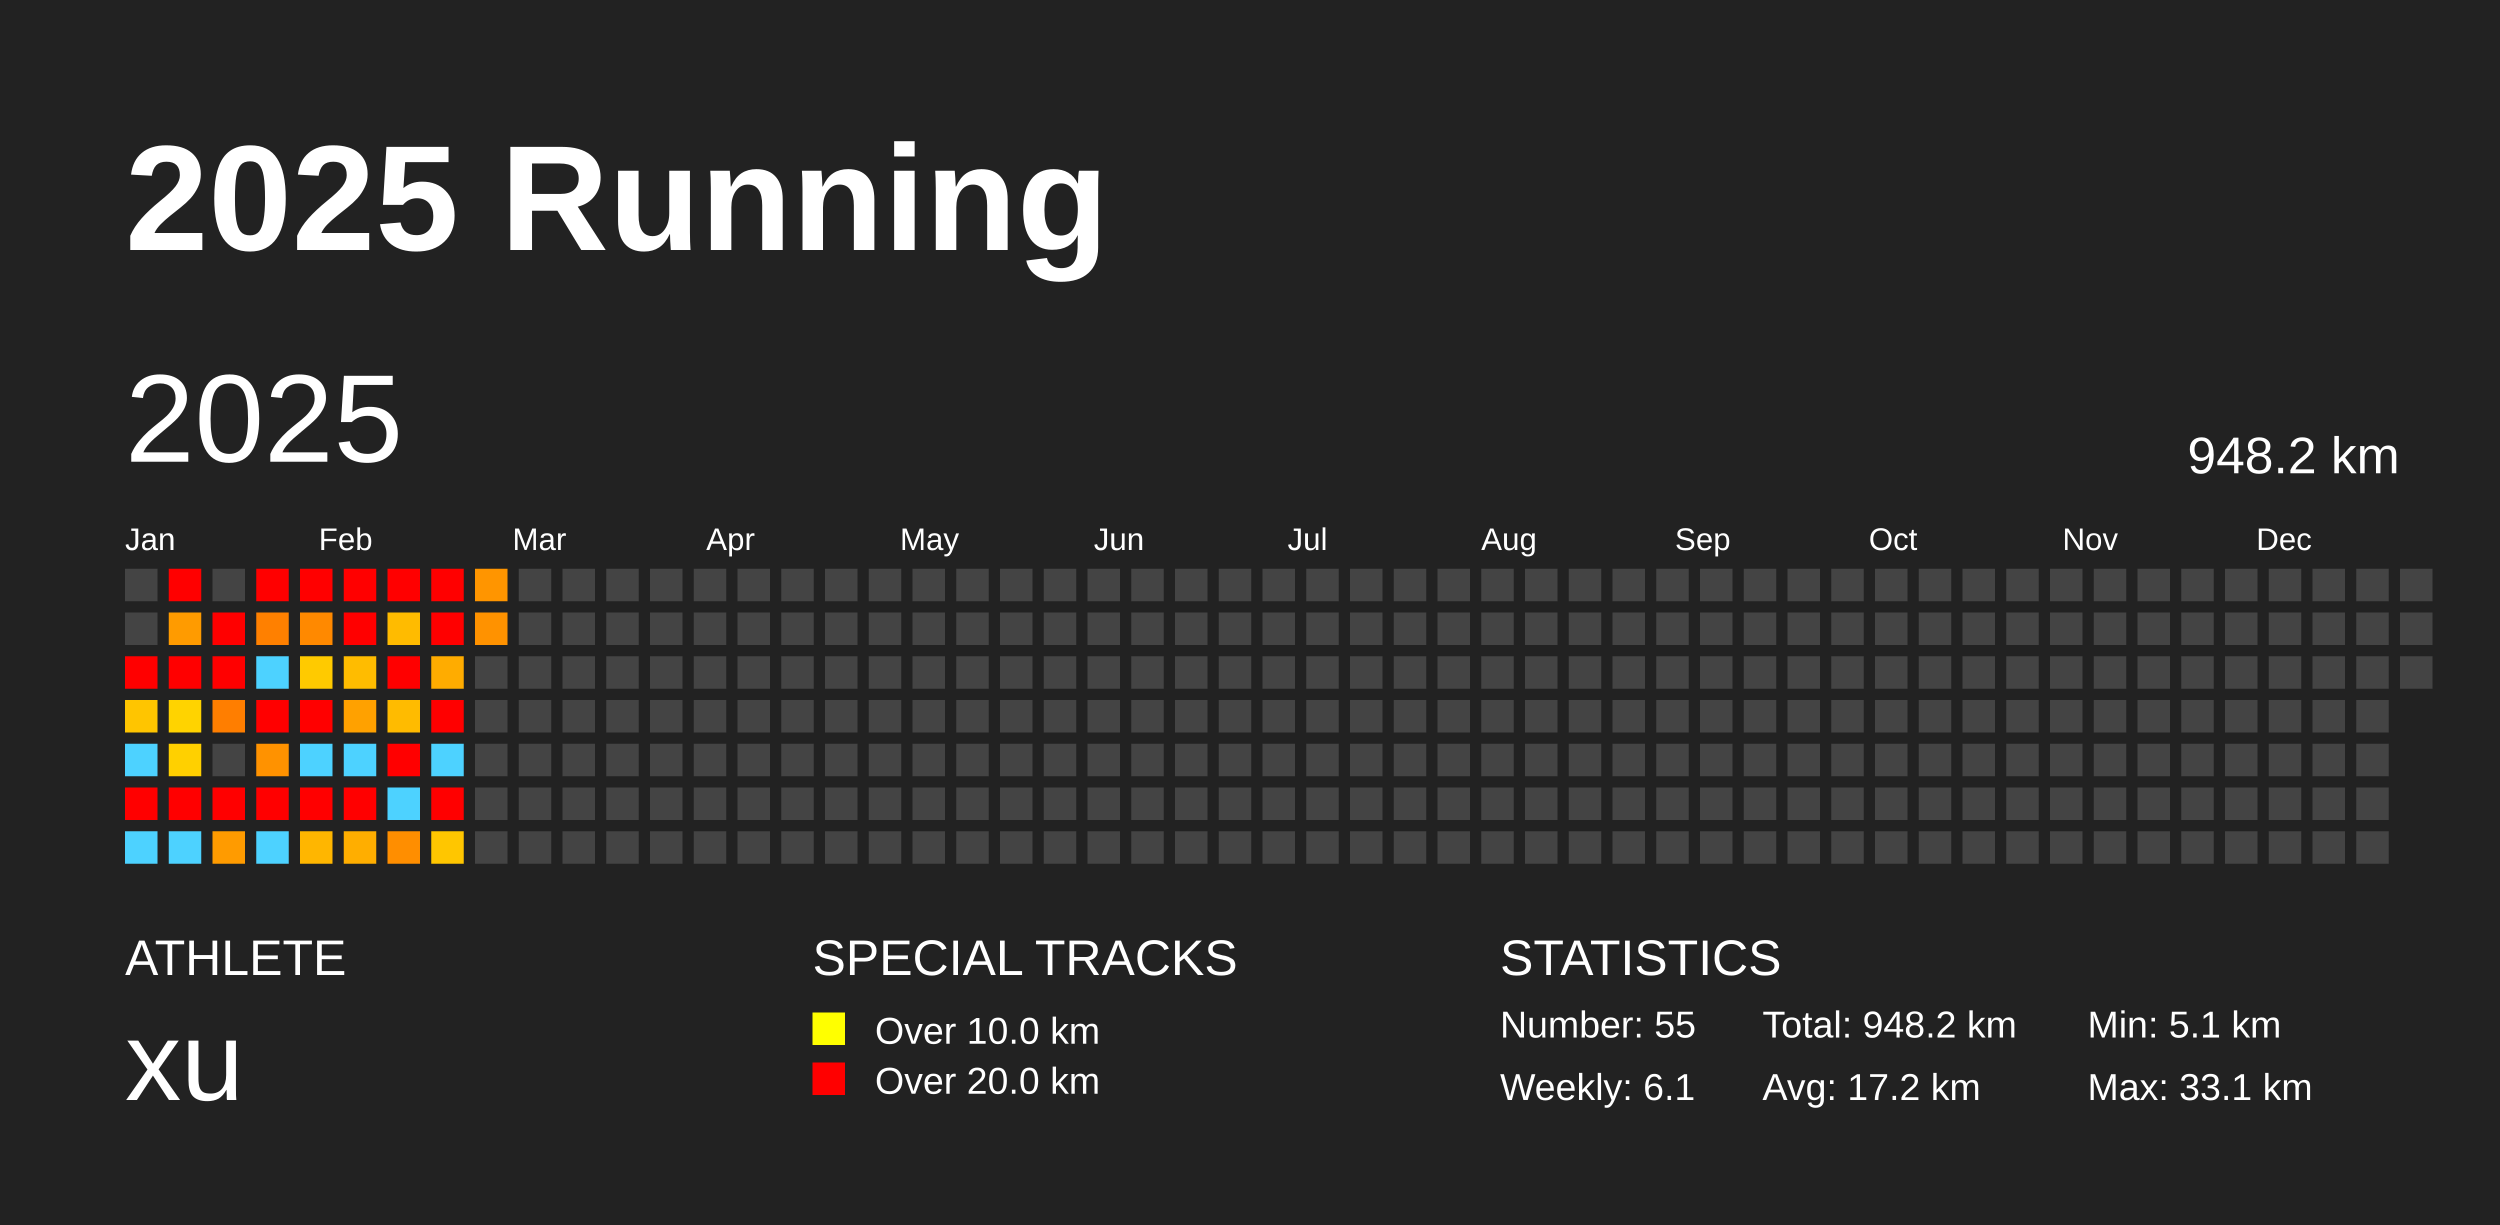
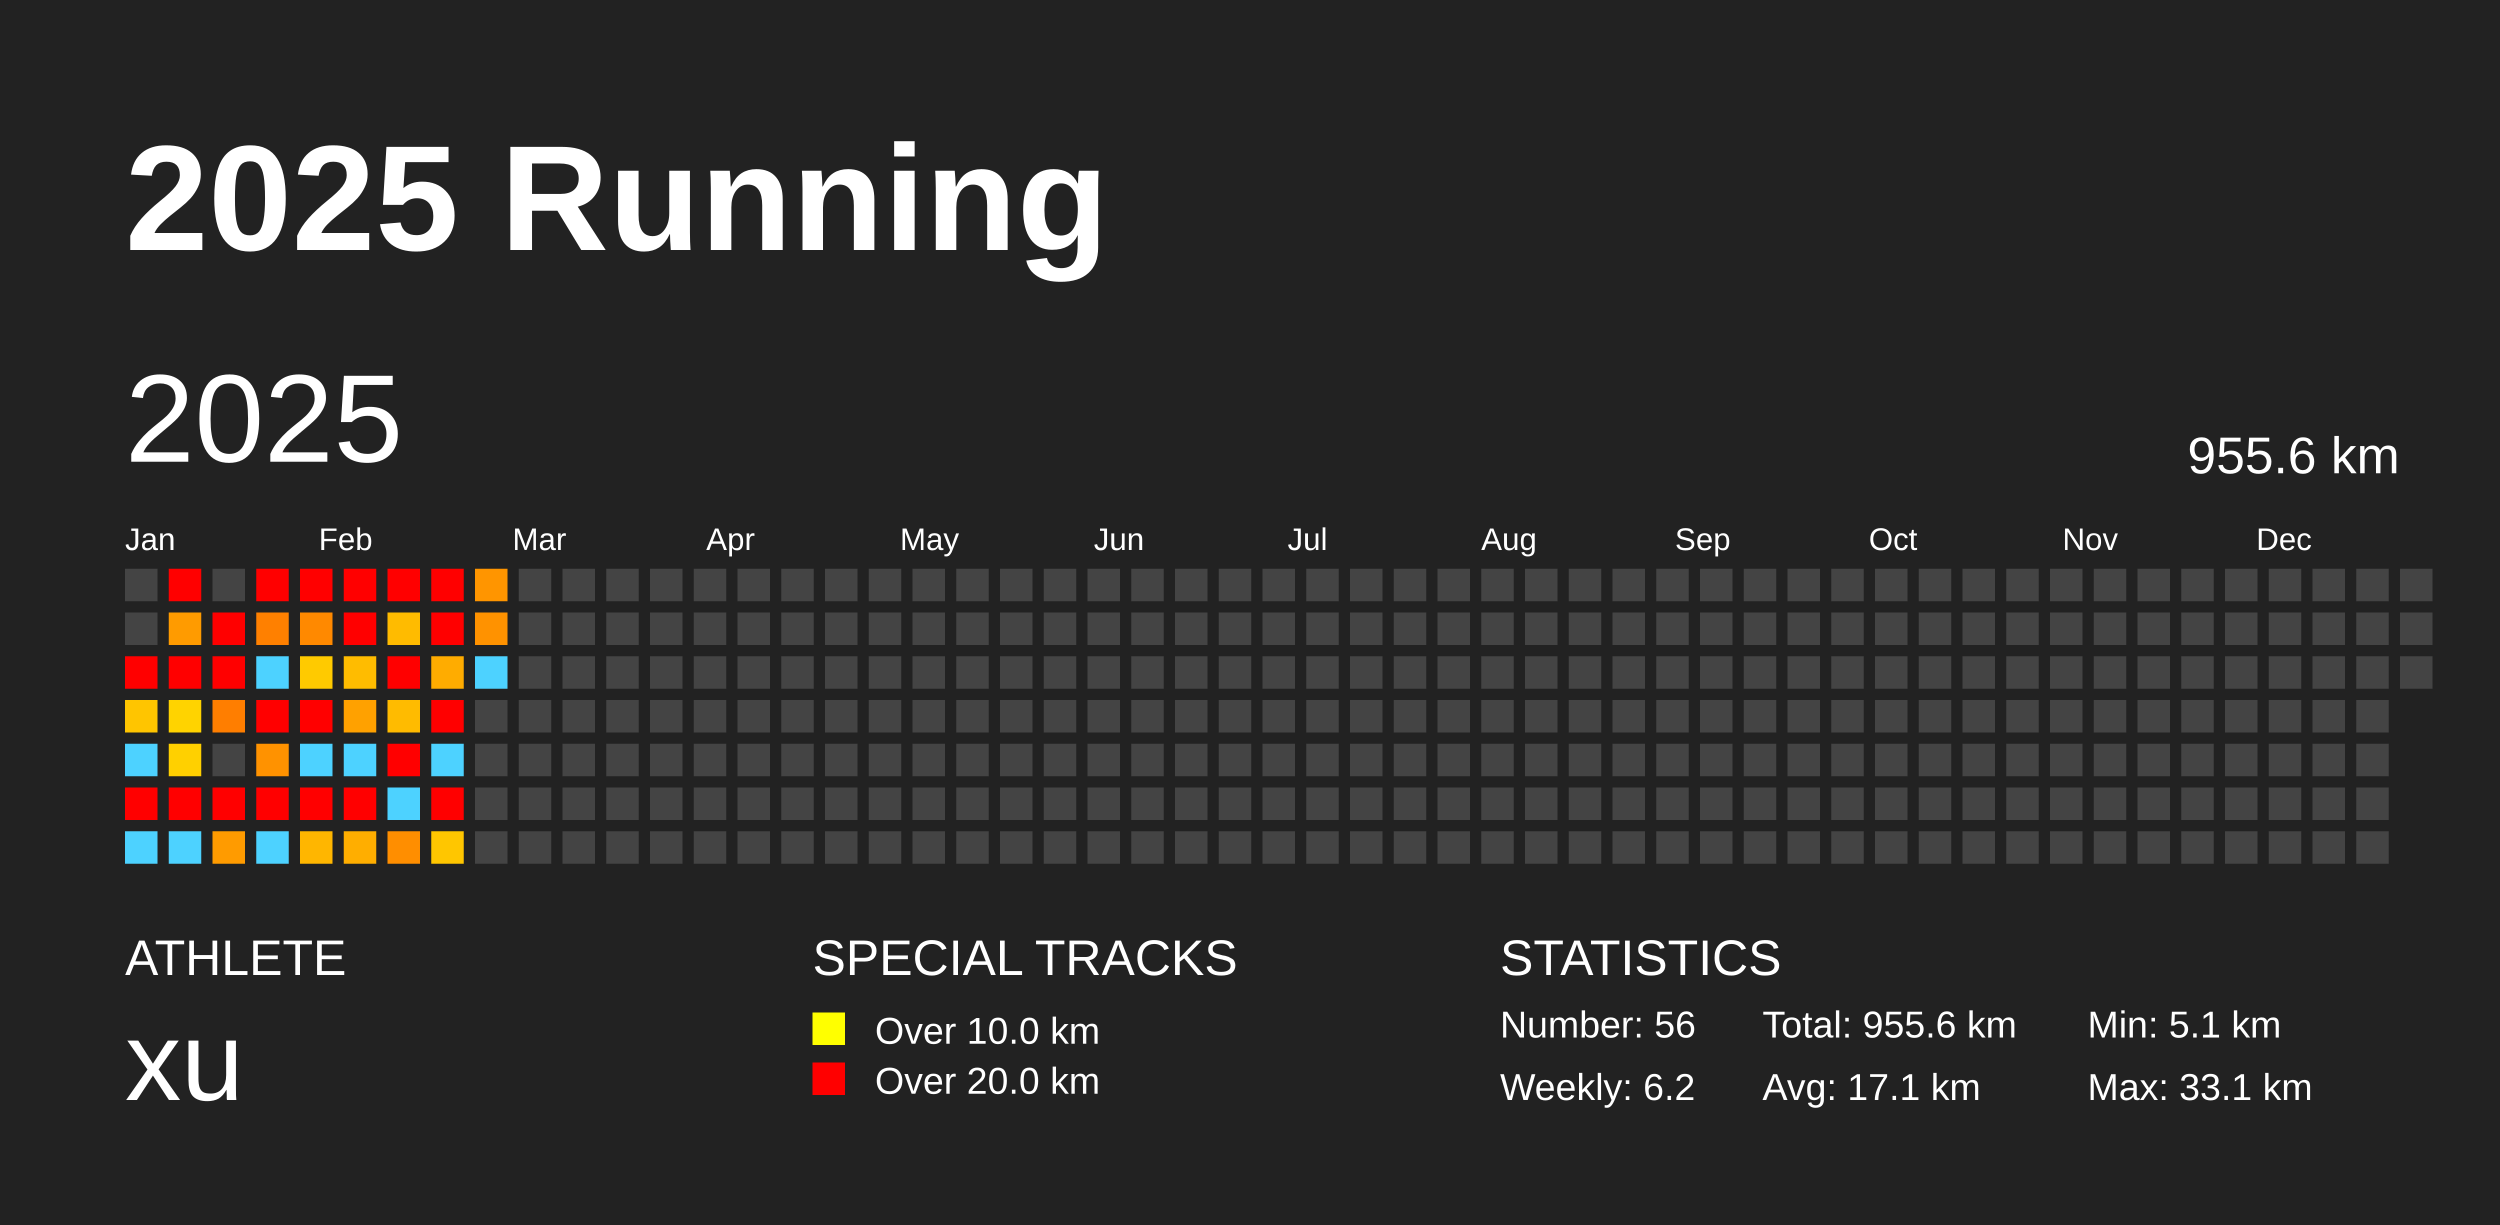
<svg xmlns="http://www.w3.org/2000/svg" baseProfile="full" height="98mm" version="1.1" viewBox="0,0,200,98" width="200mm">
  <defs />
  <rect fill="#222222" height="98" width="200" x="0" y="0" />
  <text fill="#FFFFFF" style="font-size:12px; font-family:Arial; font-weight:bold;" x="10" y="20">2025 Running</text>
  <text fill="#FFFFFF" style="font-size:4px; font-family:Arial" x="10" y="78">ATHLETE</text>
  <text fill="#FFFFFF" style="font-size:9px; font-family:Arial" x="10" y="88">xu</text>
  <text fill="#FFFFFF" style="font-size:4px; font-family:Arial" x="65" y="78">SPECIAL TRACKS</text>
  <rect fill="yellow" height="2.6" width="2.6" x="65" y="81" />
  <text fill="#FFFFFF" style="font-size:3px; font-family:Arial" x="70" y="83.5">Over 10.0 km</text>
  <rect fill="red" height="2.6" width="2.6" x="65" y="85" />
  <text fill="#FFFFFF" style="font-size:3px; font-family:Arial" x="70" y="87.5">Over 20.0 km</text>
  <text fill="#FFFFFF" style="font-size:4px; font-family:Arial" x="120" y="78">STATISTICS</text>
-   <text fill="#FFFFFF" style="font-size:3px; font-family:Arial" x="120" y="83">Number: 55</text>
-   <text fill="#FFFFFF" style="font-size:3px; font-family:Arial" x="120" y="88">Weekly: 6.1</text>
-   <text fill="#FFFFFF" style="font-size:3px; font-family:Arial" x="141" y="83">Total: 948.2 km</text>
-   <text fill="#FFFFFF" style="font-size:3px; font-family:Arial" x="141" y="88">Avg: 17.2 km</text>
+   <text fill="#FFFFFF" style="font-size:3px; font-family:Arial" x="120" y="83">Number: 56</text>
+   <text fill="#FFFFFF" style="font-size:3px; font-family:Arial" x="120" y="88">Weekly: 6.2</text>
+   <text fill="#FFFFFF" style="font-size:3px; font-family:Arial" x="141" y="83">Total: 955.6 km</text>
+   <text fill="#FFFFFF" style="font-size:3px; font-family:Arial" x="141" y="88">Avg: 17.1 km</text>
  <text fill="#FFFFFF" style="font-size:3px; font-family:Arial" x="167" y="83">Min: 5.1 km</text>
  <text fill="#FFFFFF" style="font-size:3px; font-family:Arial" x="167" y="88">Max: 33.1 km</text>
  <text dominant-baseline="hanging" fill="#FFFFFF" style="font-size:10.0px; font-family:Arial;" x="10" y="30">2025</text>
-   <text dominant-baseline="hanging" fill="#FFFFFF" style="font-size:4.125px; font-family:Arial;" x="175" y="35">948.2 km</text>
+   <text dominant-baseline="hanging" fill="#FFFFFF" style="font-size:4.125px; font-family:Arial;" x="175" y="35">955.6 km</text>
  <text fill="#FFFFFF" style="font-size:2.5px; font-family:Arial" x="10.0" y="44">Jan</text>
  <text fill="#FFFFFF" style="font-size:2.5px; font-family:Arial" x="25.5" y="44">Feb</text>
  <text fill="#FFFFFF" style="font-size:2.5px; font-family:Arial" x="41.0" y="44">Mar</text>
  <text fill="#FFFFFF" style="font-size:2.5px; font-family:Arial" x="56.5" y="44">Apr</text>
  <text fill="#FFFFFF" style="font-size:2.5px; font-family:Arial" x="72.0" y="44">May</text>
  <text fill="#FFFFFF" style="font-size:2.5px; font-family:Arial" x="87.5" y="44">Jun</text>
  <text fill="#FFFFFF" style="font-size:2.5px; font-family:Arial" x="103.0" y="44">Jul</text>
  <text fill="#FFFFFF" style="font-size:2.5px; font-family:Arial" x="118.5" y="44">Aug</text>
  <text fill="#FFFFFF" style="font-size:2.5px; font-family:Arial" x="134.0" y="44">Sep</text>
  <text fill="#FFFFFF" style="font-size:2.5px; font-family:Arial" x="149.5" y="44">Oct</text>
  <text fill="#FFFFFF" style="font-size:2.5px; font-family:Arial" x="165.0" y="44">Nov</text>
  <text fill="#FFFFFF" style="font-size:2.5px; font-family:Arial" x="180.5" y="44">Dec</text>
  <rect fill="#444444" height="2.6" width="2.6" x="10.0" y="45.5" />
  <rect fill="#444444" height="2.6" width="2.6" x="10.0" y="49.0" />
  <rect fill="red" height="2.6" width="2.6" x="10.0" y="52.5" />
  <rect fill="#ffc500" height="2.6" width="2.6" x="10.0" y="56.0" />
  <rect fill="#4dd2ff" height="2.6" width="2.6" x="10.0" y="59.5" />
  <rect fill="red" height="2.6" width="2.6" x="10.0" y="63.0" />
  <rect fill="#4dd2ff" height="2.6" width="2.6" x="10.0" y="66.5" />
  <rect fill="red" height="2.6" width="2.6" x="13.5" y="45.5" />
  <rect fill="#ff9b00" height="2.6" width="2.6" x="13.5" y="49.0" />
  <rect fill="red" height="2.6" width="2.6" x="13.5" y="52.5" />
  <rect fill="#ffd300" height="2.6" width="2.6" x="13.5" y="56.0" />
  <rect fill="#ffd000" height="2.6" width="2.6" x="13.5" y="59.5" />
  <rect fill="red" height="2.6" width="2.6" x="13.5" y="63.0" />
  <rect fill="#4dd2ff" height="2.6" width="2.6" x="13.5" y="66.5" />
  <rect fill="#444444" height="2.6" width="2.6" x="17.0" y="45.5" />
  <rect fill="red" height="2.6" width="2.6" x="17.0" y="49.0" />
  <rect fill="red" height="2.6" width="2.6" x="17.0" y="52.5" />
  <rect fill="#ff7e00" height="2.6" width="2.6" x="17.0" y="56.0" />
  <rect fill="#444444" height="2.6" width="2.6" x="17.0" y="59.5" />
  <rect fill="red" height="2.6" width="2.6" x="17.0" y="63.0" />
  <rect fill="#ff9b00" height="2.6" width="2.6" x="17.0" y="66.5" />
  <rect fill="red" height="2.6" width="2.6" x="20.5" y="45.5" />
  <rect fill="#ff8000" height="2.6" width="2.6" x="20.5" y="49.0" />
  <rect fill="#4dd2ff" height="2.6" width="2.6" x="20.5" y="52.5" />
  <rect fill="red" height="2.6" width="2.6" x="20.5" y="56.0" />
  <rect fill="#ff9200" height="2.6" width="2.6" x="20.5" y="59.5" />
  <rect fill="red" height="2.6" width="2.6" x="20.5" y="63.0" />
  <rect fill="#4dd2ff" height="2.6" width="2.6" x="20.5" y="66.5" />
  <rect fill="red" height="2.6" width="2.6" x="24.0" y="45.5" />
  <rect fill="#ff8900" height="2.6" width="2.6" x="24.0" y="49.0" />
  <rect fill="#ffca00" height="2.6" width="2.6" x="24.0" y="52.5" />
  <rect fill="red" height="2.6" width="2.6" x="24.0" y="56.0" />
  <rect fill="#4dd2ff" height="2.6" width="2.6" x="24.0" y="59.5" />
  <rect fill="red" height="2.6" width="2.6" x="24.0" y="63.0" />
  <rect fill="#ffb600" height="2.6" width="2.6" x="24.0" y="66.5" />
  <rect fill="red" height="2.6" width="2.6" x="27.5" y="45.5" />
  <rect fill="red" height="2.6" width="2.6" x="27.5" y="49.0" />
  <rect fill="#ffbc00" height="2.6" width="2.6" x="27.5" y="52.5" />
  <rect fill="#ffa100" height="2.6" width="2.6" x="27.5" y="56.0" />
  <rect fill="#4dd2ff" height="2.6" width="2.6" x="27.5" y="59.5" />
  <rect fill="red" height="2.6" width="2.6" x="27.5" y="63.0" />
  <rect fill="#ffae00" height="2.6" width="2.6" x="27.5" y="66.5" />
  <rect fill="red" height="2.6" width="2.6" x="31.0" y="45.5" />
  <rect fill="#ffbb00" height="2.6" width="2.6" x="31.0" y="49.0" />
  <rect fill="red" height="2.6" width="2.6" x="31.0" y="52.5" />
  <rect fill="#ffbb00" height="2.6" width="2.6" x="31.0" y="56.0" />
  <rect fill="red" height="2.6" width="2.6" x="31.0" y="59.5" />
  <rect fill="#4dd2ff" height="2.6" width="2.6" x="31.0" y="63.0" />
  <rect fill="#ff8e00" height="2.6" width="2.6" x="31.0" y="66.5" />
  <rect fill="red" height="2.6" width="2.6" x="34.5" y="45.5" />
  <rect fill="red" height="2.6" width="2.6" x="34.5" y="49.0" />
  <rect fill="#ffac00" height="2.6" width="2.6" x="34.5" y="52.5" />
  <rect fill="red" height="2.6" width="2.6" x="34.5" y="56.0" />
  <rect fill="#4dd2ff" height="2.6" width="2.6" x="34.5" y="59.5" />
  <rect fill="red" height="2.6" width="2.6" x="34.5" y="63.0" />
  <rect fill="#ffc600" height="2.6" width="2.6" x="34.5" y="66.5" />
  <rect fill="#ff9500" height="2.6" width="2.6" x="38.0" y="45.5" />
  <rect fill="#ff9200" height="2.6" width="2.6" x="38.0" y="49.0" />
-   <rect fill="#444444" height="2.6" width="2.6" x="38.0" y="52.5" />
+   <rect fill="#4dd2ff" height="2.6" width="2.6" x="38.0" y="52.5" />
  <rect fill="#444444" height="2.6" width="2.6" x="38.0" y="56.0" />
  <rect fill="#444444" height="2.6" width="2.6" x="38.0" y="59.5" />
  <rect fill="#444444" height="2.6" width="2.6" x="38.0" y="63.0" />
  <rect fill="#444444" height="2.6" width="2.6" x="38.0" y="66.5" />
  <rect fill="#444444" height="2.6" width="2.6" x="41.5" y="45.5" />
  <rect fill="#444444" height="2.6" width="2.6" x="41.5" y="49.0" />
  <rect fill="#444444" height="2.6" width="2.6" x="41.5" y="52.5" />
  <rect fill="#444444" height="2.6" width="2.6" x="41.5" y="56.0" />
  <rect fill="#444444" height="2.6" width="2.6" x="41.5" y="59.5" />
  <rect fill="#444444" height="2.6" width="2.6" x="41.5" y="63.0" />
  <rect fill="#444444" height="2.6" width="2.6" x="41.5" y="66.5" />
  <rect fill="#444444" height="2.6" width="2.6" x="45.0" y="45.5" />
  <rect fill="#444444" height="2.6" width="2.6" x="45.0" y="49.0" />
  <rect fill="#444444" height="2.6" width="2.6" x="45.0" y="52.5" />
  <rect fill="#444444" height="2.6" width="2.6" x="45.0" y="56.0" />
  <rect fill="#444444" height="2.6" width="2.6" x="45.0" y="59.5" />
  <rect fill="#444444" height="2.6" width="2.6" x="45.0" y="63.0" />
  <rect fill="#444444" height="2.6" width="2.6" x="45.0" y="66.5" />
  <rect fill="#444444" height="2.6" width="2.6" x="48.5" y="45.5" />
  <rect fill="#444444" height="2.6" width="2.6" x="48.5" y="49.0" />
  <rect fill="#444444" height="2.6" width="2.6" x="48.5" y="52.5" />
  <rect fill="#444444" height="2.6" width="2.6" x="48.5" y="56.0" />
  <rect fill="#444444" height="2.6" width="2.6" x="48.5" y="59.5" />
  <rect fill="#444444" height="2.6" width="2.6" x="48.5" y="63.0" />
  <rect fill="#444444" height="2.6" width="2.6" x="48.5" y="66.5" />
  <rect fill="#444444" height="2.6" width="2.6" x="52.0" y="45.5" />
  <rect fill="#444444" height="2.6" width="2.6" x="52.0" y="49.0" />
  <rect fill="#444444" height="2.6" width="2.6" x="52.0" y="52.5" />
  <rect fill="#444444" height="2.6" width="2.6" x="52.0" y="56.0" />
  <rect fill="#444444" height="2.6" width="2.6" x="52.0" y="59.5" />
  <rect fill="#444444" height="2.6" width="2.6" x="52.0" y="63.0" />
  <rect fill="#444444" height="2.6" width="2.6" x="52.0" y="66.5" />
  <rect fill="#444444" height="2.6" width="2.6" x="55.5" y="45.5" />
  <rect fill="#444444" height="2.6" width="2.6" x="55.5" y="49.0" />
  <rect fill="#444444" height="2.6" width="2.6" x="55.5" y="52.5" />
  <rect fill="#444444" height="2.6" width="2.6" x="55.5" y="56.0" />
  <rect fill="#444444" height="2.6" width="2.6" x="55.5" y="59.5" />
  <rect fill="#444444" height="2.6" width="2.6" x="55.5" y="63.0" />
  <rect fill="#444444" height="2.6" width="2.6" x="55.5" y="66.5" />
  <rect fill="#444444" height="2.6" width="2.6" x="59.0" y="45.5" />
  <rect fill="#444444" height="2.6" width="2.6" x="59.0" y="49.0" />
  <rect fill="#444444" height="2.6" width="2.6" x="59.0" y="52.5" />
  <rect fill="#444444" height="2.6" width="2.6" x="59.0" y="56.0" />
  <rect fill="#444444" height="2.6" width="2.6" x="59.0" y="59.5" />
  <rect fill="#444444" height="2.6" width="2.6" x="59.0" y="63.0" />
  <rect fill="#444444" height="2.6" width="2.6" x="59.0" y="66.5" />
  <rect fill="#444444" height="2.6" width="2.6" x="62.5" y="45.5" />
  <rect fill="#444444" height="2.6" width="2.6" x="62.5" y="49.0" />
  <rect fill="#444444" height="2.6" width="2.6" x="62.5" y="52.5" />
  <rect fill="#444444" height="2.6" width="2.6" x="62.5" y="56.0" />
  <rect fill="#444444" height="2.6" width="2.6" x="62.5" y="59.5" />
  <rect fill="#444444" height="2.6" width="2.6" x="62.5" y="63.0" />
  <rect fill="#444444" height="2.6" width="2.6" x="62.5" y="66.5" />
  <rect fill="#444444" height="2.6" width="2.6" x="66.0" y="45.5" />
  <rect fill="#444444" height="2.6" width="2.6" x="66.0" y="49.0" />
  <rect fill="#444444" height="2.6" width="2.6" x="66.0" y="52.5" />
  <rect fill="#444444" height="2.6" width="2.6" x="66.0" y="56.0" />
  <rect fill="#444444" height="2.6" width="2.6" x="66.0" y="59.5" />
  <rect fill="#444444" height="2.6" width="2.6" x="66.0" y="63.0" />
  <rect fill="#444444" height="2.6" width="2.6" x="66.0" y="66.5" />
  <rect fill="#444444" height="2.6" width="2.6" x="69.5" y="45.5" />
  <rect fill="#444444" height="2.6" width="2.6" x="69.5" y="49.0" />
  <rect fill="#444444" height="2.6" width="2.6" x="69.5" y="52.5" />
  <rect fill="#444444" height="2.6" width="2.6" x="69.5" y="56.0" />
  <rect fill="#444444" height="2.6" width="2.6" x="69.5" y="59.5" />
  <rect fill="#444444" height="2.6" width="2.6" x="69.5" y="63.0" />
  <rect fill="#444444" height="2.6" width="2.6" x="69.5" y="66.5" />
  <rect fill="#444444" height="2.6" width="2.6" x="73.0" y="45.5" />
  <rect fill="#444444" height="2.6" width="2.6" x="73.0" y="49.0" />
  <rect fill="#444444" height="2.6" width="2.6" x="73.0" y="52.5" />
  <rect fill="#444444" height="2.6" width="2.6" x="73.0" y="56.0" />
  <rect fill="#444444" height="2.6" width="2.6" x="73.0" y="59.5" />
  <rect fill="#444444" height="2.6" width="2.6" x="73.0" y="63.0" />
  <rect fill="#444444" height="2.6" width="2.6" x="73.0" y="66.5" />
  <rect fill="#444444" height="2.6" width="2.6" x="76.5" y="45.5" />
  <rect fill="#444444" height="2.6" width="2.6" x="76.5" y="49.0" />
  <rect fill="#444444" height="2.6" width="2.6" x="76.5" y="52.5" />
  <rect fill="#444444" height="2.6" width="2.6" x="76.5" y="56.0" />
  <rect fill="#444444" height="2.6" width="2.6" x="76.5" y="59.5" />
  <rect fill="#444444" height="2.6" width="2.6" x="76.5" y="63.0" />
  <rect fill="#444444" height="2.6" width="2.6" x="76.5" y="66.5" />
  <rect fill="#444444" height="2.6" width="2.6" x="80.0" y="45.5" />
  <rect fill="#444444" height="2.6" width="2.6" x="80.0" y="49.0" />
  <rect fill="#444444" height="2.6" width="2.6" x="80.0" y="52.5" />
  <rect fill="#444444" height="2.6" width="2.6" x="80.0" y="56.0" />
  <rect fill="#444444" height="2.6" width="2.6" x="80.0" y="59.5" />
  <rect fill="#444444" height="2.6" width="2.6" x="80.0" y="63.0" />
  <rect fill="#444444" height="2.6" width="2.6" x="80.0" y="66.5" />
  <rect fill="#444444" height="2.6" width="2.6" x="83.5" y="45.5" />
  <rect fill="#444444" height="2.6" width="2.6" x="83.5" y="49.0" />
  <rect fill="#444444" height="2.6" width="2.6" x="83.5" y="52.5" />
  <rect fill="#444444" height="2.6" width="2.6" x="83.5" y="56.0" />
  <rect fill="#444444" height="2.6" width="2.6" x="83.5" y="59.5" />
  <rect fill="#444444" height="2.6" width="2.6" x="83.5" y="63.0" />
  <rect fill="#444444" height="2.6" width="2.6" x="83.5" y="66.5" />
  <rect fill="#444444" height="2.6" width="2.6" x="87.0" y="45.5" />
  <rect fill="#444444" height="2.6" width="2.6" x="87.0" y="49.0" />
  <rect fill="#444444" height="2.6" width="2.6" x="87.0" y="52.5" />
  <rect fill="#444444" height="2.6" width="2.6" x="87.0" y="56.0" />
  <rect fill="#444444" height="2.6" width="2.6" x="87.0" y="59.5" />
  <rect fill="#444444" height="2.6" width="2.6" x="87.0" y="63.0" />
  <rect fill="#444444" height="2.6" width="2.6" x="87.0" y="66.5" />
  <rect fill="#444444" height="2.6" width="2.6" x="90.5" y="45.5" />
  <rect fill="#444444" height="2.6" width="2.6" x="90.5" y="49.0" />
  <rect fill="#444444" height="2.6" width="2.6" x="90.5" y="52.5" />
  <rect fill="#444444" height="2.6" width="2.6" x="90.5" y="56.0" />
  <rect fill="#444444" height="2.6" width="2.6" x="90.5" y="59.5" />
  <rect fill="#444444" height="2.6" width="2.6" x="90.5" y="63.0" />
  <rect fill="#444444" height="2.6" width="2.6" x="90.5" y="66.5" />
  <rect fill="#444444" height="2.6" width="2.6" x="94.0" y="45.5" />
  <rect fill="#444444" height="2.6" width="2.6" x="94.0" y="49.0" />
  <rect fill="#444444" height="2.6" width="2.6" x="94.0" y="52.5" />
  <rect fill="#444444" height="2.6" width="2.6" x="94.0" y="56.0" />
  <rect fill="#444444" height="2.6" width="2.6" x="94.0" y="59.5" />
  <rect fill="#444444" height="2.6" width="2.6" x="94.0" y="63.0" />
  <rect fill="#444444" height="2.6" width="2.6" x="94.0" y="66.5" />
  <rect fill="#444444" height="2.6" width="2.6" x="97.5" y="45.5" />
  <rect fill="#444444" height="2.6" width="2.6" x="97.5" y="49.0" />
  <rect fill="#444444" height="2.6" width="2.6" x="97.5" y="52.5" />
  <rect fill="#444444" height="2.6" width="2.6" x="97.5" y="56.0" />
  <rect fill="#444444" height="2.6" width="2.6" x="97.5" y="59.5" />
  <rect fill="#444444" height="2.6" width="2.6" x="97.5" y="63.0" />
  <rect fill="#444444" height="2.6" width="2.6" x="97.5" y="66.5" />
  <rect fill="#444444" height="2.6" width="2.6" x="101.0" y="45.5" />
  <rect fill="#444444" height="2.6" width="2.6" x="101.0" y="49.0" />
  <rect fill="#444444" height="2.6" width="2.6" x="101.0" y="52.5" />
  <rect fill="#444444" height="2.6" width="2.6" x="101.0" y="56.0" />
  <rect fill="#444444" height="2.6" width="2.6" x="101.0" y="59.5" />
  <rect fill="#444444" height="2.6" width="2.6" x="101.0" y="63.0" />
  <rect fill="#444444" height="2.6" width="2.6" x="101.0" y="66.5" />
  <rect fill="#444444" height="2.6" width="2.6" x="104.5" y="45.5" />
  <rect fill="#444444" height="2.6" width="2.6" x="104.5" y="49.0" />
  <rect fill="#444444" height="2.6" width="2.6" x="104.5" y="52.5" />
  <rect fill="#444444" height="2.6" width="2.6" x="104.5" y="56.0" />
  <rect fill="#444444" height="2.6" width="2.6" x="104.5" y="59.5" />
  <rect fill="#444444" height="2.6" width="2.6" x="104.5" y="63.0" />
  <rect fill="#444444" height="2.6" width="2.6" x="104.5" y="66.5" />
  <rect fill="#444444" height="2.6" width="2.6" x="108.0" y="45.5" />
  <rect fill="#444444" height="2.6" width="2.6" x="108.0" y="49.0" />
  <rect fill="#444444" height="2.6" width="2.6" x="108.0" y="52.5" />
  <rect fill="#444444" height="2.6" width="2.6" x="108.0" y="56.0" />
  <rect fill="#444444" height="2.6" width="2.6" x="108.0" y="59.5" />
  <rect fill="#444444" height="2.6" width="2.6" x="108.0" y="63.0" />
  <rect fill="#444444" height="2.6" width="2.6" x="108.0" y="66.5" />
  <rect fill="#444444" height="2.6" width="2.6" x="111.5" y="45.5" />
  <rect fill="#444444" height="2.6" width="2.6" x="111.5" y="49.0" />
  <rect fill="#444444" height="2.6" width="2.6" x="111.5" y="52.5" />
  <rect fill="#444444" height="2.6" width="2.6" x="111.5" y="56.0" />
  <rect fill="#444444" height="2.6" width="2.6" x="111.5" y="59.5" />
  <rect fill="#444444" height="2.6" width="2.6" x="111.5" y="63.0" />
  <rect fill="#444444" height="2.6" width="2.6" x="111.5" y="66.5" />
  <rect fill="#444444" height="2.6" width="2.6" x="115.0" y="45.5" />
  <rect fill="#444444" height="2.6" width="2.6" x="115.0" y="49.0" />
  <rect fill="#444444" height="2.6" width="2.6" x="115.0" y="52.5" />
  <rect fill="#444444" height="2.6" width="2.6" x="115.0" y="56.0" />
  <rect fill="#444444" height="2.6" width="2.6" x="115.0" y="59.5" />
  <rect fill="#444444" height="2.6" width="2.6" x="115.0" y="63.0" />
  <rect fill="#444444" height="2.6" width="2.6" x="115.0" y="66.5" />
  <rect fill="#444444" height="2.6" width="2.6" x="118.5" y="45.5" />
  <rect fill="#444444" height="2.6" width="2.6" x="118.5" y="49.0" />
  <rect fill="#444444" height="2.6" width="2.6" x="118.5" y="52.5" />
  <rect fill="#444444" height="2.6" width="2.6" x="118.5" y="56.0" />
  <rect fill="#444444" height="2.6" width="2.6" x="118.5" y="59.5" />
  <rect fill="#444444" height="2.6" width="2.6" x="118.5" y="63.0" />
  <rect fill="#444444" height="2.6" width="2.6" x="118.5" y="66.5" />
  <rect fill="#444444" height="2.6" width="2.6" x="122.0" y="45.5" />
  <rect fill="#444444" height="2.6" width="2.6" x="122.0" y="49.0" />
  <rect fill="#444444" height="2.6" width="2.6" x="122.0" y="52.5" />
  <rect fill="#444444" height="2.6" width="2.6" x="122.0" y="56.0" />
  <rect fill="#444444" height="2.6" width="2.6" x="122.0" y="59.5" />
  <rect fill="#444444" height="2.6" width="2.6" x="122.0" y="63.0" />
  <rect fill="#444444" height="2.6" width="2.6" x="122.0" y="66.5" />
  <rect fill="#444444" height="2.6" width="2.6" x="125.5" y="45.5" />
  <rect fill="#444444" height="2.6" width="2.6" x="125.5" y="49.0" />
  <rect fill="#444444" height="2.6" width="2.6" x="125.5" y="52.5" />
  <rect fill="#444444" height="2.6" width="2.6" x="125.5" y="56.0" />
  <rect fill="#444444" height="2.6" width="2.6" x="125.5" y="59.5" />
  <rect fill="#444444" height="2.6" width="2.6" x="125.5" y="63.0" />
  <rect fill="#444444" height="2.6" width="2.6" x="125.5" y="66.5" />
  <rect fill="#444444" height="2.6" width="2.6" x="129.0" y="45.5" />
  <rect fill="#444444" height="2.6" width="2.6" x="129.0" y="49.0" />
  <rect fill="#444444" height="2.6" width="2.6" x="129.0" y="52.5" />
  <rect fill="#444444" height="2.6" width="2.6" x="129.0" y="56.0" />
  <rect fill="#444444" height="2.6" width="2.6" x="129.0" y="59.5" />
  <rect fill="#444444" height="2.6" width="2.6" x="129.0" y="63.0" />
  <rect fill="#444444" height="2.6" width="2.6" x="129.0" y="66.5" />
  <rect fill="#444444" height="2.6" width="2.6" x="132.5" y="45.5" />
  <rect fill="#444444" height="2.6" width="2.6" x="132.5" y="49.0" />
  <rect fill="#444444" height="2.6" width="2.6" x="132.5" y="52.5" />
  <rect fill="#444444" height="2.6" width="2.6" x="132.5" y="56.0" />
  <rect fill="#444444" height="2.6" width="2.6" x="132.5" y="59.5" />
  <rect fill="#444444" height="2.6" width="2.6" x="132.5" y="63.0" />
  <rect fill="#444444" height="2.6" width="2.6" x="132.5" y="66.5" />
  <rect fill="#444444" height="2.6" width="2.6" x="136.0" y="45.5" />
  <rect fill="#444444" height="2.6" width="2.6" x="136.0" y="49.0" />
  <rect fill="#444444" height="2.6" width="2.6" x="136.0" y="52.5" />
  <rect fill="#444444" height="2.6" width="2.6" x="136.0" y="56.0" />
  <rect fill="#444444" height="2.6" width="2.6" x="136.0" y="59.5" />
  <rect fill="#444444" height="2.6" width="2.6" x="136.0" y="63.0" />
  <rect fill="#444444" height="2.6" width="2.6" x="136.0" y="66.5" />
  <rect fill="#444444" height="2.6" width="2.6" x="139.5" y="45.5" />
  <rect fill="#444444" height="2.6" width="2.6" x="139.5" y="49.0" />
  <rect fill="#444444" height="2.6" width="2.6" x="139.5" y="52.5" />
  <rect fill="#444444" height="2.6" width="2.6" x="139.5" y="56.0" />
  <rect fill="#444444" height="2.6" width="2.6" x="139.5" y="59.5" />
  <rect fill="#444444" height="2.6" width="2.6" x="139.5" y="63.0" />
  <rect fill="#444444" height="2.6" width="2.6" x="139.5" y="66.5" />
  <rect fill="#444444" height="2.6" width="2.6" x="143.0" y="45.5" />
  <rect fill="#444444" height="2.6" width="2.6" x="143.0" y="49.0" />
  <rect fill="#444444" height="2.6" width="2.6" x="143.0" y="52.5" />
  <rect fill="#444444" height="2.6" width="2.6" x="143.0" y="56.0" />
  <rect fill="#444444" height="2.6" width="2.6" x="143.0" y="59.5" />
  <rect fill="#444444" height="2.6" width="2.6" x="143.0" y="63.0" />
  <rect fill="#444444" height="2.6" width="2.6" x="143.0" y="66.5" />
  <rect fill="#444444" height="2.6" width="2.6" x="146.5" y="45.5" />
  <rect fill="#444444" height="2.6" width="2.6" x="146.5" y="49.0" />
  <rect fill="#444444" height="2.6" width="2.6" x="146.5" y="52.5" />
  <rect fill="#444444" height="2.6" width="2.6" x="146.5" y="56.0" />
  <rect fill="#444444" height="2.6" width="2.6" x="146.5" y="59.5" />
  <rect fill="#444444" height="2.6" width="2.6" x="146.5" y="63.0" />
  <rect fill="#444444" height="2.6" width="2.6" x="146.5" y="66.5" />
  <rect fill="#444444" height="2.6" width="2.6" x="150.0" y="45.5" />
  <rect fill="#444444" height="2.6" width="2.6" x="150.0" y="49.0" />
  <rect fill="#444444" height="2.6" width="2.6" x="150.0" y="52.5" />
  <rect fill="#444444" height="2.6" width="2.6" x="150.0" y="56.0" />
  <rect fill="#444444" height="2.6" width="2.6" x="150.0" y="59.5" />
  <rect fill="#444444" height="2.6" width="2.6" x="150.0" y="63.0" />
  <rect fill="#444444" height="2.6" width="2.6" x="150.0" y="66.5" />
  <rect fill="#444444" height="2.6" width="2.6" x="153.5" y="45.5" />
  <rect fill="#444444" height="2.6" width="2.6" x="153.5" y="49.0" />
  <rect fill="#444444" height="2.6" width="2.6" x="153.5" y="52.5" />
  <rect fill="#444444" height="2.6" width="2.6" x="153.5" y="56.0" />
  <rect fill="#444444" height="2.6" width="2.6" x="153.5" y="59.5" />
  <rect fill="#444444" height="2.6" width="2.6" x="153.5" y="63.0" />
  <rect fill="#444444" height="2.6" width="2.6" x="153.5" y="66.5" />
  <rect fill="#444444" height="2.6" width="2.6" x="157.0" y="45.5" />
  <rect fill="#444444" height="2.6" width="2.6" x="157.0" y="49.0" />
  <rect fill="#444444" height="2.6" width="2.6" x="157.0" y="52.5" />
  <rect fill="#444444" height="2.6" width="2.6" x="157.0" y="56.0" />
  <rect fill="#444444" height="2.6" width="2.6" x="157.0" y="59.5" />
  <rect fill="#444444" height="2.6" width="2.6" x="157.0" y="63.0" />
  <rect fill="#444444" height="2.6" width="2.6" x="157.0" y="66.5" />
  <rect fill="#444444" height="2.6" width="2.6" x="160.5" y="45.5" />
  <rect fill="#444444" height="2.6" width="2.6" x="160.5" y="49.0" />
  <rect fill="#444444" height="2.6" width="2.6" x="160.5" y="52.5" />
  <rect fill="#444444" height="2.6" width="2.6" x="160.5" y="56.0" />
  <rect fill="#444444" height="2.6" width="2.6" x="160.5" y="59.5" />
  <rect fill="#444444" height="2.6" width="2.6" x="160.5" y="63.0" />
  <rect fill="#444444" height="2.6" width="2.6" x="160.5" y="66.5" />
  <rect fill="#444444" height="2.6" width="2.6" x="164.0" y="45.5" />
  <rect fill="#444444" height="2.6" width="2.6" x="164.0" y="49.0" />
  <rect fill="#444444" height="2.6" width="2.6" x="164.0" y="52.5" />
  <rect fill="#444444" height="2.6" width="2.6" x="164.0" y="56.0" />
  <rect fill="#444444" height="2.6" width="2.6" x="164.0" y="59.5" />
  <rect fill="#444444" height="2.6" width="2.6" x="164.0" y="63.0" />
  <rect fill="#444444" height="2.6" width="2.6" x="164.0" y="66.5" />
  <rect fill="#444444" height="2.6" width="2.6" x="167.5" y="45.5" />
  <rect fill="#444444" height="2.6" width="2.6" x="167.5" y="49.0" />
  <rect fill="#444444" height="2.6" width="2.6" x="167.5" y="52.5" />
  <rect fill="#444444" height="2.6" width="2.6" x="167.5" y="56.0" />
  <rect fill="#444444" height="2.6" width="2.6" x="167.5" y="59.5" />
  <rect fill="#444444" height="2.6" width="2.6" x="167.5" y="63.0" />
  <rect fill="#444444" height="2.6" width="2.6" x="167.5" y="66.5" />
  <rect fill="#444444" height="2.6" width="2.6" x="171.0" y="45.5" />
  <rect fill="#444444" height="2.6" width="2.6" x="171.0" y="49.0" />
  <rect fill="#444444" height="2.6" width="2.6" x="171.0" y="52.5" />
  <rect fill="#444444" height="2.6" width="2.6" x="171.0" y="56.0" />
  <rect fill="#444444" height="2.6" width="2.6" x="171.0" y="59.5" />
  <rect fill="#444444" height="2.6" width="2.6" x="171.0" y="63.0" />
  <rect fill="#444444" height="2.6" width="2.6" x="171.0" y="66.5" />
  <rect fill="#444444" height="2.6" width="2.6" x="174.5" y="45.5" />
  <rect fill="#444444" height="2.6" width="2.6" x="174.5" y="49.0" />
  <rect fill="#444444" height="2.6" width="2.6" x="174.5" y="52.5" />
  <rect fill="#444444" height="2.6" width="2.6" x="174.5" y="56.0" />
  <rect fill="#444444" height="2.6" width="2.6" x="174.5" y="59.5" />
  <rect fill="#444444" height="2.6" width="2.6" x="174.5" y="63.0" />
  <rect fill="#444444" height="2.6" width="2.6" x="174.5" y="66.5" />
  <rect fill="#444444" height="2.6" width="2.6" x="178.0" y="45.5" />
  <rect fill="#444444" height="2.6" width="2.6" x="178.0" y="49.0" />
  <rect fill="#444444" height="2.6" width="2.6" x="178.0" y="52.5" />
  <rect fill="#444444" height="2.6" width="2.6" x="178.0" y="56.0" />
  <rect fill="#444444" height="2.6" width="2.6" x="178.0" y="59.5" />
  <rect fill="#444444" height="2.6" width="2.6" x="178.0" y="63.0" />
  <rect fill="#444444" height="2.6" width="2.6" x="178.0" y="66.5" />
  <rect fill="#444444" height="2.6" width="2.6" x="181.5" y="45.5" />
  <rect fill="#444444" height="2.6" width="2.6" x="181.5" y="49.0" />
  <rect fill="#444444" height="2.6" width="2.6" x="181.5" y="52.5" />
  <rect fill="#444444" height="2.6" width="2.6" x="181.5" y="56.0" />
  <rect fill="#444444" height="2.6" width="2.6" x="181.5" y="59.5" />
  <rect fill="#444444" height="2.6" width="2.6" x="181.5" y="63.0" />
  <rect fill="#444444" height="2.6" width="2.6" x="181.5" y="66.5" />
  <rect fill="#444444" height="2.6" width="2.6" x="185.0" y="45.5" />
  <rect fill="#444444" height="2.6" width="2.6" x="185.0" y="49.0" />
  <rect fill="#444444" height="2.6" width="2.6" x="185.0" y="52.5" />
  <rect fill="#444444" height="2.6" width="2.6" x="185.0" y="56.0" />
  <rect fill="#444444" height="2.6" width="2.6" x="185.0" y="59.5" />
  <rect fill="#444444" height="2.6" width="2.6" x="185.0" y="63.0" />
  <rect fill="#444444" height="2.6" width="2.6" x="185.0" y="66.5" />
  <rect fill="#444444" height="2.6" width="2.6" x="188.5" y="45.5" />
  <rect fill="#444444" height="2.6" width="2.6" x="188.5" y="49.0" />
  <rect fill="#444444" height="2.6" width="2.6" x="188.5" y="52.5" />
  <rect fill="#444444" height="2.6" width="2.6" x="188.5" y="56.0" />
  <rect fill="#444444" height="2.6" width="2.6" x="188.5" y="59.5" />
  <rect fill="#444444" height="2.6" width="2.6" x="188.5" y="63.0" />
  <rect fill="#444444" height="2.6" width="2.6" x="188.5" y="66.5" />
  <rect fill="#444444" height="2.6" width="2.6" x="192.0" y="45.5" />
  <rect fill="#444444" height="2.6" width="2.6" x="192.0" y="49.0" />
  <rect fill="#444444" height="2.6" width="2.6" x="192.0" y="52.5" />
</svg>
